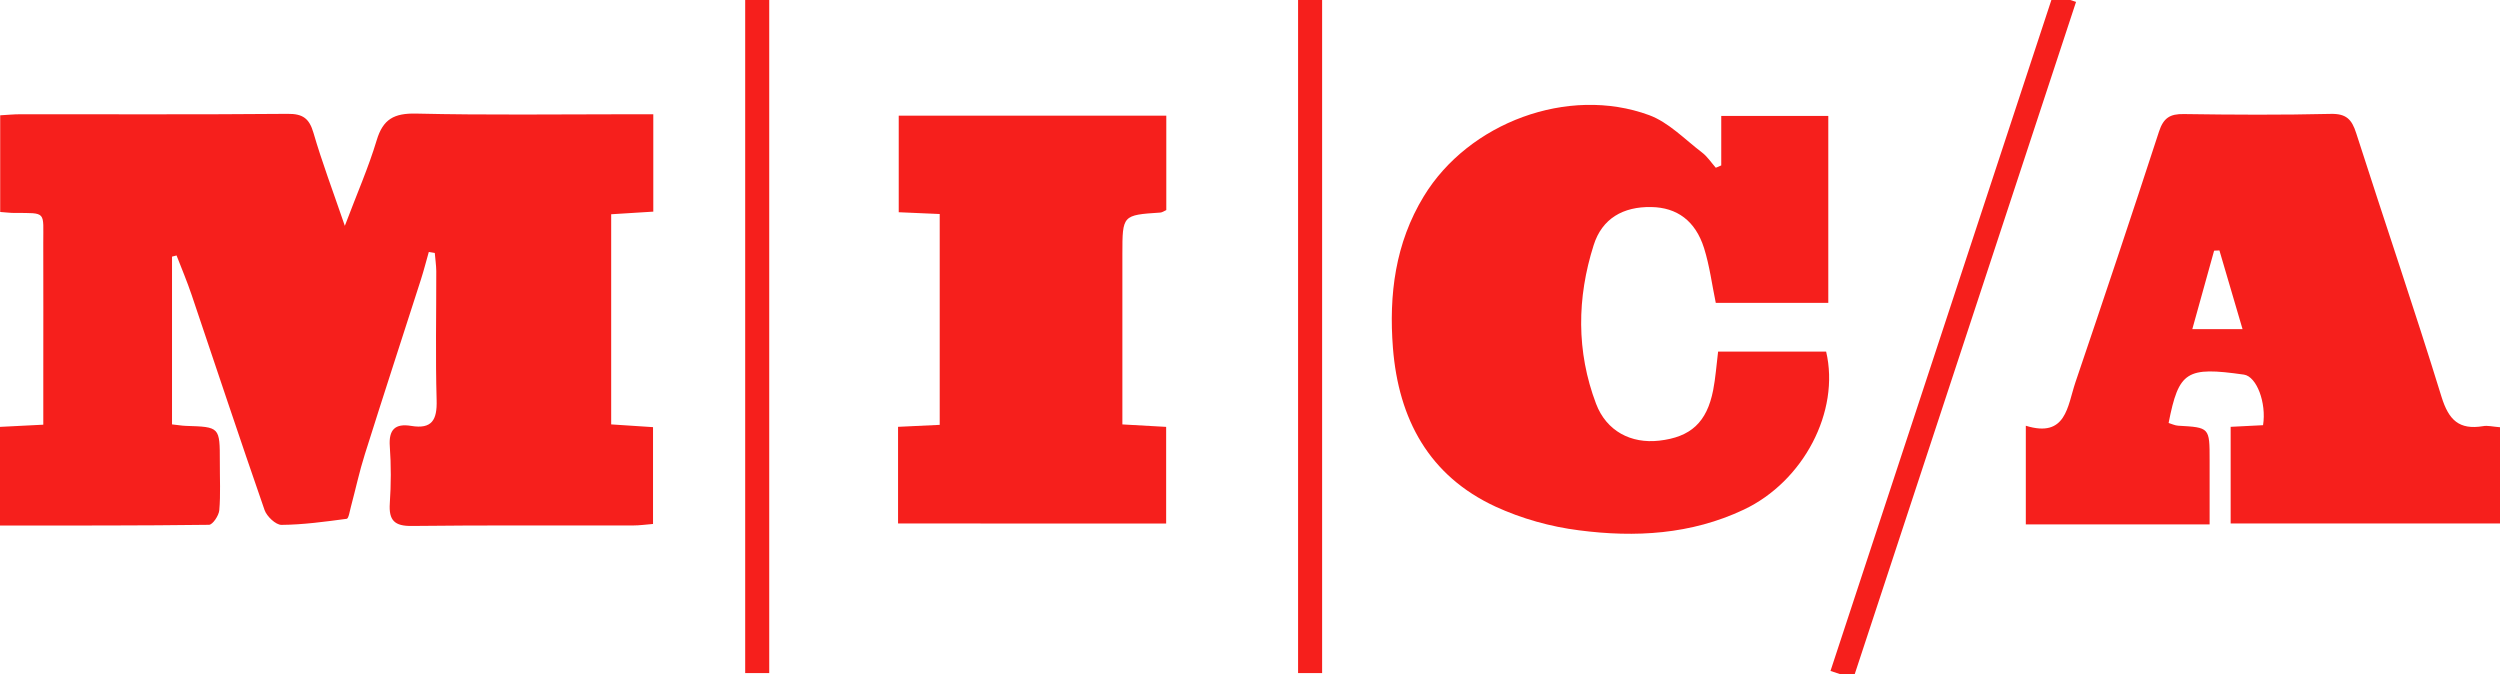
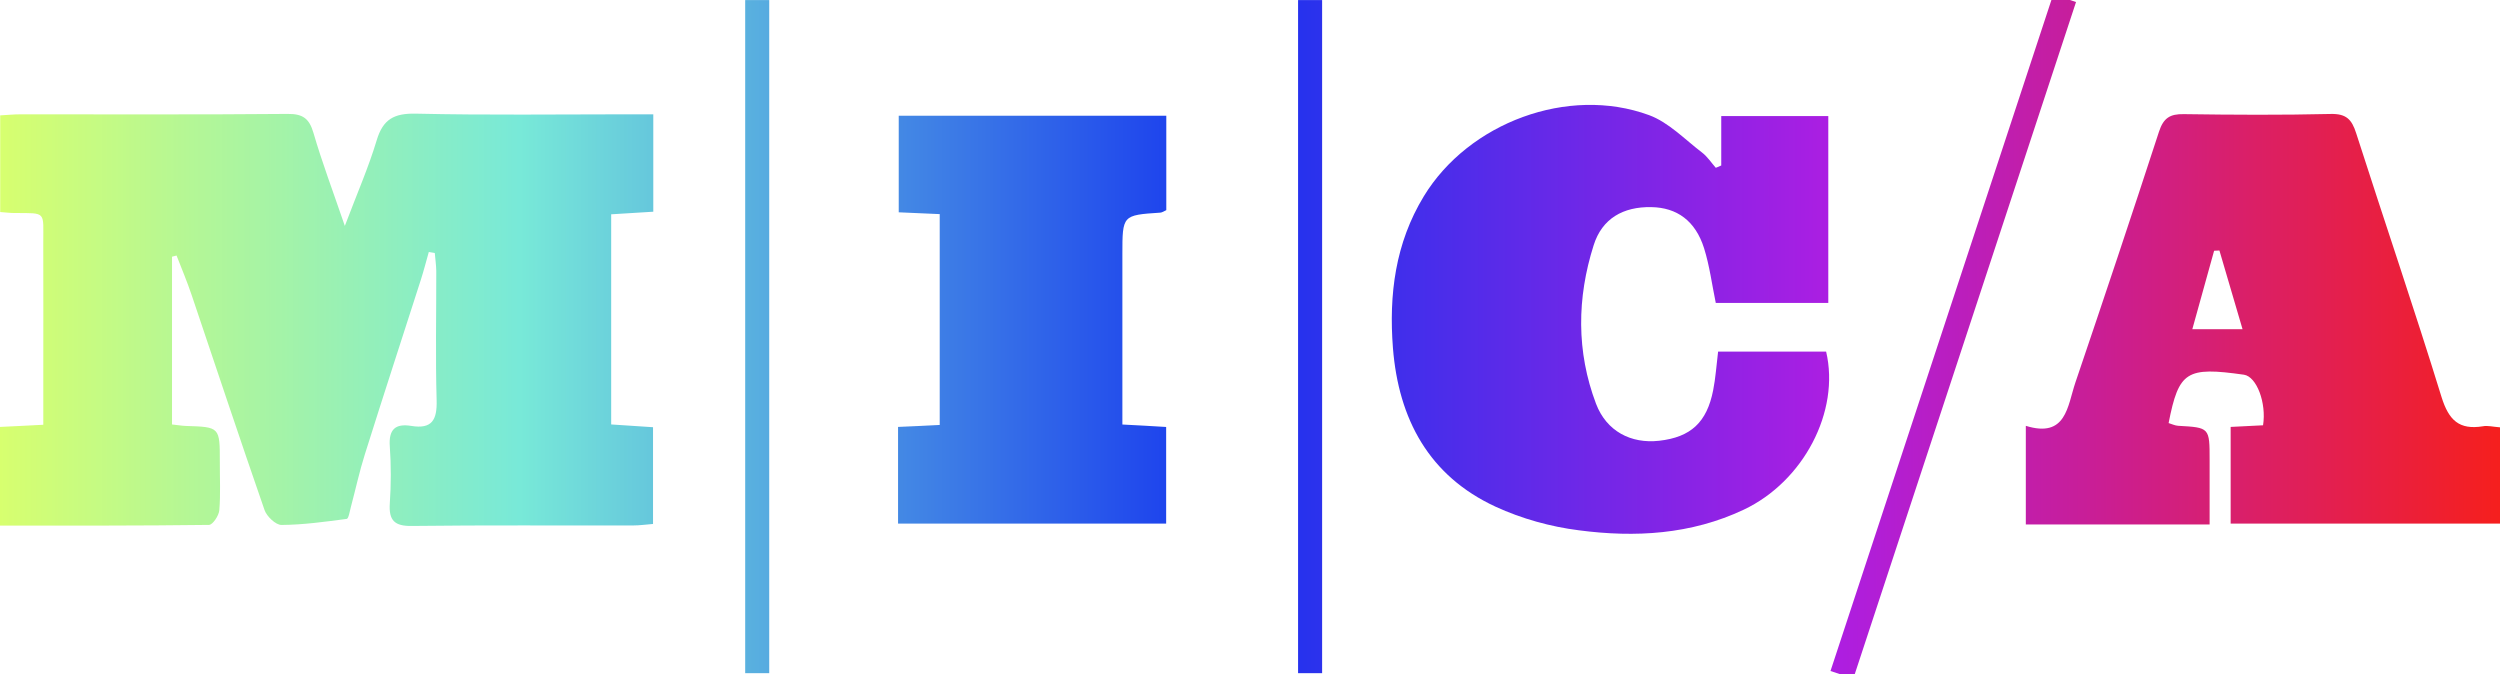
- <svg xmlns="http://www.w3.org/2000/svg" version="1.1" id="Layer_1" x="0px" y="0px" width="104px" height="28px" viewBox="0 0 104 28" enable-background="new 0 0 104 28" xml:space="preserve">
-   <path fill="#F61F1C" d="M7.156,10.676c0,2.309,0,4.621,0,6.979c0.222,0.021,0.396,0.055,0.572,0.061  c1.418,0.045,1.417,0.041,1.417,1.5c-0.003,0.669,0.034,1.343-0.022,2.007c-0.019,0.224-0.277,0.609-0.43,0.609  c-2.88,0.037-5.756,0.03-8.693,0.03c0-1.398,0-2.694,0-4.104c0.544-0.024,1.104-0.057,1.801-0.091c0-0.675,0-1.331,0-1.984  c0-1.854,0.005-3.708-0.001-5.562C1.795,8.784,1.956,8.863,0.607,8.859c-0.179,0-0.356-0.024-0.599-0.041c0-1.34,0-2.653,0-4.021  c0.3-0.017,0.566-0.044,0.833-0.044C4.548,4.75,8.258,4.769,11.965,4.736c0.631-0.006,0.9,0.188,1.076,0.792  c0.351,1.21,0.8,2.393,1.304,3.867c0.512-1.354,0.987-2.436,1.325-3.56c0.264-0.881,0.725-1.128,1.632-1.11  c2.946,0.069,5.896,0.028,8.842,0.028c0.328,0,0.655,0,1.033,0c0,1.395,0,2.684,0,4.051c-0.573,0.038-1.132,0.072-1.752,0.109  c0,2.912,0,5.782,0,8.742c0.559,0.036,1.115,0.073,1.741,0.114c0,1.348,0,2.657,0,4.028c-0.295,0.023-0.558,0.062-0.822,0.062  c-3.071,0.008-6.14-0.016-9.209,0.021c-0.721,0.01-0.967-0.23-0.919-0.943c0.053-0.787,0.056-1.582,0-2.366  c-0.052-0.705,0.228-0.962,0.887-0.854c0.872,0.146,1.084-0.254,1.061-1.068c-0.051-1.791-0.012-3.585-0.015-5.375  c-0.004-0.252-0.042-0.501-0.062-0.75c-0.084-0.016-0.168-0.029-0.249-0.041c-0.109,0.382-0.207,0.768-0.328,1.146  c-0.777,2.421-1.567,4.836-2.332,7.267c-0.228,0.719-0.386,1.459-0.581,2.188c-0.047,0.175-0.093,0.483-0.172,0.498  c-0.902,0.12-1.809,0.246-2.716,0.253c-0.24,0-0.611-0.354-0.703-0.617c-1.034-2.976-2.026-5.966-3.034-8.95  c-0.188-0.557-0.416-1.095-0.627-1.641C7.283,10.643,7.218,10.66,7.156,10.676z" />
-   <path fill="#F61F1C" d="M71.604,6.881c0-0.662,0-1.325,0-2.057c1.508,0,2.944,0,4.453,0c0,2.572,0,5.14,0,7.774  c-1.557,0-3.117,0-4.681,0c-0.158-0.758-0.256-1.538-0.487-2.276c-0.361-1.141-1.129-1.692-2.197-1.709  c-1.164-0.021-2.045,0.471-2.396,1.586c-0.696,2.192-0.723,4.422,0.099,6.595c0.434,1.144,1.457,1.669,2.623,1.538  c1.316-0.148,1.987-0.761,2.25-2.104c0.099-0.506,0.133-1.021,0.205-1.602c1.49,0,2.991,0,4.494,0  c0.586,2.486-0.941,5.402-3.426,6.575c-2.191,1.036-4.518,1.165-6.855,0.86c-1.183-0.149-2.387-0.486-3.469-0.984  c-2.771-1.281-4.037-3.643-4.271-6.601c-0.172-2.217,0.094-4.358,1.285-6.312c1.861-3.059,6.004-4.611,9.369-3.376  c0.815,0.3,1.483,1.006,2.199,1.552c0.227,0.171,0.389,0.423,0.578,0.638C71.455,6.95,71.527,6.916,71.604,6.881z" />
-   <path fill="#F61F1C" d="M104,17.773c0,1.367,0,2.639,0,4.004c-3.732,0-7.439,0-11.205,0c0-1.338,0-2.631,0-4.021  c0.465-0.021,0.905-0.044,1.348-0.068c0.147-0.931-0.266-2.026-0.795-2.104c-2.396-0.34-2.709-0.143-3.134,2.012  c0.128,0.038,0.259,0.104,0.394,0.113c1.312,0.074,1.312,0.071,1.312,1.428c0,0.873,0,1.746,0,2.678c-2.607,0-5.093,0-7.646,0  c0-1.346,0-2.657,0-4.104c1.683,0.521,1.729-0.814,2.062-1.801c1.178-3.472,2.342-6.947,3.477-10.432  c0.186-0.573,0.459-0.744,1.035-0.733c2.033,0.03,4.071,0.041,6.107-0.007C97.6,4.723,97.834,4.96,98.018,5.54  c1.174,3.662,2.418,7.301,3.551,10.974c0.3,0.963,0.731,1.375,1.72,1.215C103.482,17.691,103.697,17.75,104,17.773z M93.29,13.692  c-0.351-1.191-0.653-2.231-0.962-3.274c-0.071,0.003-0.146,0.007-0.221,0.01c-0.297,1.071-0.596,2.142-0.907,3.264  C91.939,13.692,92.533,13.692,93.29,13.692z" />
-   <path fill="#F61F1C" d="M37.359,21.777c0-1.357,0-2.65,0-4.021c0.581-0.024,1.116-0.051,1.733-0.082c0-2.901,0-5.794,0-8.771  C38.535,8.879,38,8.855,37.387,8.829c0-1.33,0-2.645,0-4.018c3.704,0,7.394,0,11.131,0c0,1.332,0,2.626,0,3.928  c-0.092,0.041-0.17,0.1-0.252,0.104c-1.572,0.104-1.574,0.104-1.575,1.729c0,2.333,0,4.666,0,7.084  c0.65,0.035,1.207,0.064,1.821,0.102c0,1.342,0,2.635,0,4.021C44.832,21.777,41.147,21.777,37.359,21.777z" />
+ <svg xmlns="http://www.w3.org/2000/svg" xmlns:xlink="http://www.w3.org/1999/xlink" version="1.1" id="Layer_1" x="0px" y="0px" width="104px" height="28px" viewBox="0 0 104 28" enable-background="new 0 0 104 28" xml:space="preserve">
  <g>
-     <line fill="#F61F1C" x1="54" y1="0" x2="54" y2="28" />
-     <rect x="54" fill="#F61F1C" width="1" height="28" />
+     <defs>
+       <path id="SVGID_1_" d="M7.156,10.679c0,2.31,0,4.622,0,6.979c0.222,0.021,0.396,0.055,0.572,0.061    c1.418,0.045,1.417,0.041,1.417,1.5c-0.003,0.67,0.034,1.344-0.022,2.008c-0.019,0.225-0.277,0.609-0.43,0.609    C5.813,21.873,2.937,21.865,0,21.865c0-1.398,0-2.693,0-4.105c0.544-0.021,1.104-0.057,1.801-0.09c0-0.676,0-1.332,0-1.982    c0-1.855,0.005-3.709-0.001-5.563C1.795,8.787,1.956,8.866,0.607,8.862c-0.179,0-0.356-0.024-0.599-0.041c0-1.34,0-2.653,0-4.021    c0.3-0.017,0.566-0.044,0.833-0.044c3.707-0.003,7.417,0.017,11.124-0.017c0.631-0.006,0.9,0.188,1.076,0.792    c0.351,1.21,0.8,2.393,1.304,3.867c0.512-1.354,0.987-2.437,1.325-3.561c0.264-0.881,0.725-1.128,1.632-1.109    c2.946,0.068,5.896,0.027,8.842,0.027c0.328,0,0.655,0,1.033,0c0,1.396,0,2.685,0,4.052c-0.573,0.037-1.132,0.071-1.752,0.108    c0,2.912,0,5.783,0,8.742c0.559,0.037,1.115,0.074,1.741,0.115c0,1.348,0,2.654,0,4.025c-0.295,0.023-0.558,0.062-0.822,0.062    c-3.071,0.008-6.14-0.018-9.209,0.021c-0.721,0.012-0.967-0.229-0.919-0.941c0.053-0.787,0.056-1.582,0-2.367    c-0.052-0.705,0.228-0.961,0.887-0.855c0.872,0.146,1.084-0.254,1.061-1.066c-0.051-1.791-0.012-3.585-0.015-5.376    c-0.004-0.252-0.042-0.501-0.062-0.75c-0.084-0.017-0.168-0.029-0.249-0.041c-0.109,0.382-0.207,0.768-0.328,1.146    c-0.777,2.421-1.567,4.836-2.332,7.27c-0.228,0.719-0.386,1.459-0.581,2.188c-0.047,0.174-0.093,0.482-0.172,0.498    c-0.902,0.119-1.809,0.246-2.716,0.252c-0.24,0-0.611-0.354-0.703-0.617c-1.034-2.975-2.026-5.965-3.034-8.949    c-0.188-0.558-0.416-1.096-0.627-1.642C7.283,10.646,7.218,10.663,7.156,10.679z" />
+     </defs>
+     <clipPath id="SVGID_2_">
+       <use xlink:href="#SVGID_1_" overflow="visible" />
+     </clipPath>
+     <linearGradient id="SVGID_3_" gradientUnits="userSpaceOnUse" x1="-216.208" y1="104.996" x2="-111.791" y2="104.996" gradientTransform="matrix(1 0 0 -1 216 119)">
+       <stop offset="0" style="stop-color:#D8FF6E" />
+       <stop offset="0.209" style="stop-color:#78E9D8" />
+       <stop offset="0.491" style="stop-color:#1635EF" />
+       <stop offset="0.733" style="stop-color:#AD1EE2" />
+       <stop offset="1" style="stop-color:#F61F1C" />
+     </linearGradient>
+     <rect x="-0.208" y="-0.108" clip-path="url(#SVGID_2_)" fill="url(#SVGID_3_)" width="104.417" height="28.226" />
  </g>
  <g>
-     <line fill="#F61F1C" x1="31" y1="0" x2="31" y2="28" />
-     <rect x="31" fill="#F61F1C" width="1" height="28" />
+     <defs>
+       <path id="SVGID_4_" d="M71.604,6.884c0-0.662,0-1.324,0-2.057c1.508,0,2.944,0,4.453,0c0,2.572,0,5.14,0,7.774    c-1.557,0-3.117,0-4.681,0c-0.158-0.759-0.256-1.538-0.487-2.276c-0.361-1.141-1.129-1.692-2.197-1.709    c-1.164-0.021-2.045,0.471-2.396,1.586c-0.696,2.192-0.723,4.423,0.099,6.595c0.436,1.145,1.457,1.67,2.623,1.539    c1.316-0.148,1.987-0.762,2.25-2.104c0.101-0.506,0.133-1.021,0.205-1.604c1.49,0,2.991,0,4.494,0    c0.586,2.484-0.941,5.4-3.426,6.574c-2.191,1.035-4.518,1.166-6.855,0.859c-1.183-0.148-2.387-0.484-3.469-0.982    c-2.771-1.281-4.037-3.645-4.271-6.602c-0.172-2.218,0.096-4.358,1.285-6.312c1.861-3.059,6.004-4.611,9.369-3.376    c0.815,0.3,1.483,1.006,2.199,1.552c0.227,0.171,0.389,0.424,0.578,0.639C71.455,6.953,71.527,6.919,71.604,6.884z" />
+     </defs>
+     <clipPath id="SVGID_5_">
+       <use xlink:href="#SVGID_4_" overflow="visible" />
+     </clipPath>
+     <linearGradient id="SVGID_6_" gradientUnits="userSpaceOnUse" x1="-216.208" y1="104.996" x2="-111.791" y2="104.996" gradientTransform="matrix(1 0 0 -1 216 119)">
+       <stop offset="0" style="stop-color:#D8FF6E" />
+       <stop offset="0.209" style="stop-color:#78E9D8" />
+       <stop offset="0.491" style="stop-color:#1635EF" />
+       <stop offset="0.733" style="stop-color:#AD1EE2" />
+       <stop offset="1" style="stop-color:#F61F1C" />
+     </linearGradient>
+     <rect x="-0.208" y="-0.108" clip-path="url(#SVGID_5_)" fill="url(#SVGID_6_)" width="104.417" height="28.226" />
  </g>
-   <rect x="80.76" y="-0.82" transform="matrix(0.9498 0.3127 -0.3127 0.9498 8.4521 -24.7084)" fill="#F61F1C" width="0.999" height="29.633" />
+   <g>
+     <defs>
+       <path id="SVGID_7_" d="M104,17.777c0,1.367,0,2.639,0,4.004c-3.732,0-7.439,0-11.205,0c0-1.338,0-2.631,0-4.021    c0.465-0.021,0.905-0.045,1.348-0.068c0.147-0.932-0.266-2.025-0.795-2.104c-2.396-0.34-2.709-0.143-3.134,2.012    c0.128,0.037,0.259,0.104,0.394,0.113c1.312,0.074,1.312,0.07,1.312,1.428c0,0.873,0,1.746,0,2.678c-2.607,0-5.093,0-7.646,0    c0-1.346,0-2.656,0-4.104c1.685,0.521,1.729-0.814,2.062-1.801c1.178-3.473,2.342-6.948,3.477-10.433    C90,4.908,90.271,4.737,90.848,4.748c2.033,0.03,4.071,0.041,6.107-0.007c0.645-0.015,0.879,0.222,1.062,0.802    c1.174,3.662,2.418,7.301,3.551,10.975c0.302,0.963,0.731,1.375,1.722,1.215C103.482,17.695,103.697,17.754,104,17.777z     M93.29,13.695c-0.351-1.191-0.653-2.231-0.962-3.274c-0.071,0.003-0.146,0.007-0.221,0.01c-0.297,1.071-0.598,2.143-0.907,3.265    C91.939,13.695,92.533,13.695,93.29,13.695z" />
+     </defs>
+     <clipPath id="SVGID_8_">
+       <use xlink:href="#SVGID_7_" overflow="visible" />
+     </clipPath>
+     <linearGradient id="SVGID_9_" gradientUnits="userSpaceOnUse" x1="-216.208" y1="104.996" x2="-111.791" y2="104.996" gradientTransform="matrix(1 0 0 -1 216 119)">
+       <stop offset="0" style="stop-color:#D8FF6E" />
+       <stop offset="0.209" style="stop-color:#78E9D8" />
+       <stop offset="0.491" style="stop-color:#1635EF" />
+       <stop offset="0.733" style="stop-color:#AD1EE2" />
+       <stop offset="1" style="stop-color:#F61F1C" />
+     </linearGradient>
+     <rect x="-0.208" y="-0.108" clip-path="url(#SVGID_8_)" fill="url(#SVGID_9_)" width="104.417" height="28.226" />
+   </g>
+   <g>
+     <defs>
+       <path id="SVGID_10_" d="M37.359,21.781c0-1.357,0-2.65,0-4.021c0.581-0.023,1.116-0.051,1.733-0.082c0-2.9,0-5.795,0-8.771    C38.535,8.882,38,8.858,37.387,8.832c0-1.33,0-2.645,0-4.018c3.704,0,7.394,0,11.131,0c0,1.332,0,2.626,0,3.928    c-0.092,0.041-0.17,0.1-0.252,0.104c-1.572,0.104-1.574,0.104-1.575,1.729c0,2.333,0,4.667,0,7.085    c0.65,0.035,1.207,0.062,1.821,0.102c0,1.342,0,2.635,0,4.021C44.832,21.781,41.147,21.781,37.359,21.781z" />
+     </defs>
+     <clipPath id="SVGID_11_">
+       <use xlink:href="#SVGID_10_" overflow="visible" />
+     </clipPath>
+     <linearGradient id="SVGID_12_" gradientUnits="userSpaceOnUse" x1="-216.208" y1="104.996" x2="-111.791" y2="104.996" gradientTransform="matrix(1 0 0 -1 216 119)">
+       <stop offset="0" style="stop-color:#D8FF6E" />
+       <stop offset="0.209" style="stop-color:#78E9D8" />
+       <stop offset="0.491" style="stop-color:#1635EF" />
+       <stop offset="0.733" style="stop-color:#AD1EE2" />
+       <stop offset="1" style="stop-color:#F61F1C" />
+     </linearGradient>
+     <rect x="-0.208" y="-0.108" clip-path="url(#SVGID_11_)" fill="url(#SVGID_12_)" width="104.417" height="28.226" />
+   </g>
+   <g>
+     <defs>
+       <rect id="SVGID_13_" x="80.76" y="-0.814" transform="matrix(0.9498 0.3127 -0.3127 0.9498 8.4533 -24.7084)" width="0.999" height="29.63" />
+     </defs>
+     <clipPath id="SVGID_14_">
+       <use xlink:href="#SVGID_13_" overflow="visible" />
+     </clipPath>
+     <linearGradient id="SVGID_15_" gradientUnits="userSpaceOnUse" x1="-216.208" y1="104.996" x2="-111.791" y2="104.996" gradientTransform="matrix(1 0 0 -1 216 119)">
+       <stop offset="0" style="stop-color:#D8FF6E" />
+       <stop offset="0.209" style="stop-color:#78E9D8" />
+       <stop offset="0.491" style="stop-color:#1635EF" />
+       <stop offset="0.733" style="stop-color:#AD1EE2" />
+       <stop offset="1" style="stop-color:#F61F1C" />
+     </linearGradient>
+     <rect x="-0.208" y="-0.108" clip-path="url(#SVGID_14_)" fill="url(#SVGID_15_)" width="104.417" height="28.226" />
+   </g>
+   <g>
+     <defs>
+       <rect id="SVGID_16_" x="31" y="0.003" width="1" height="28.001" />
+     </defs>
+     <clipPath id="SVGID_17_">
+       <use xlink:href="#SVGID_16_" overflow="visible" />
+     </clipPath>
+     <linearGradient id="SVGID_18_" gradientUnits="userSpaceOnUse" x1="-216" y1="105" x2="-111.583" y2="105" gradientTransform="matrix(1 0 0 -1 216 119)">
+       <stop offset="0" style="stop-color:#D8FF6E" />
+       <stop offset="0.209" style="stop-color:#78E9D8" />
+       <stop offset="0.491" style="stop-color:#1635EF" />
+       <stop offset="0.733" style="stop-color:#AD1EE2" />
+       <stop offset="1" style="stop-color:#F61F1C" />
+     </linearGradient>
+     <rect y="-0.112" clip-path="url(#SVGID_17_)" fill="url(#SVGID_18_)" width="104.417" height="28.226" />
+   </g>
+   <g>
+     <defs>
+       <rect id="SVGID_19_" x="54" y="0.003" width="1" height="28.001" />
+     </defs>
+     <clipPath id="SVGID_20_">
+       <use xlink:href="#SVGID_19_" overflow="visible" />
+     </clipPath>
+     <linearGradient id="SVGID_21_" gradientUnits="userSpaceOnUse" x1="-216" y1="105" x2="-111.583" y2="105" gradientTransform="matrix(1 0 0 -1 216 119)">
+       <stop offset="0" style="stop-color:#D8FF6E" />
+       <stop offset="0.209" style="stop-color:#78E9D8" />
+       <stop offset="0.491" style="stop-color:#1635EF" />
+       <stop offset="0.733" style="stop-color:#AD1EE2" />
+       <stop offset="1" style="stop-color:#F61F1C" />
+     </linearGradient>
+     <rect y="-0.112" clip-path="url(#SVGID_20_)" fill="url(#SVGID_21_)" width="104.417" height="28.226" />
+   </g>
</svg>
